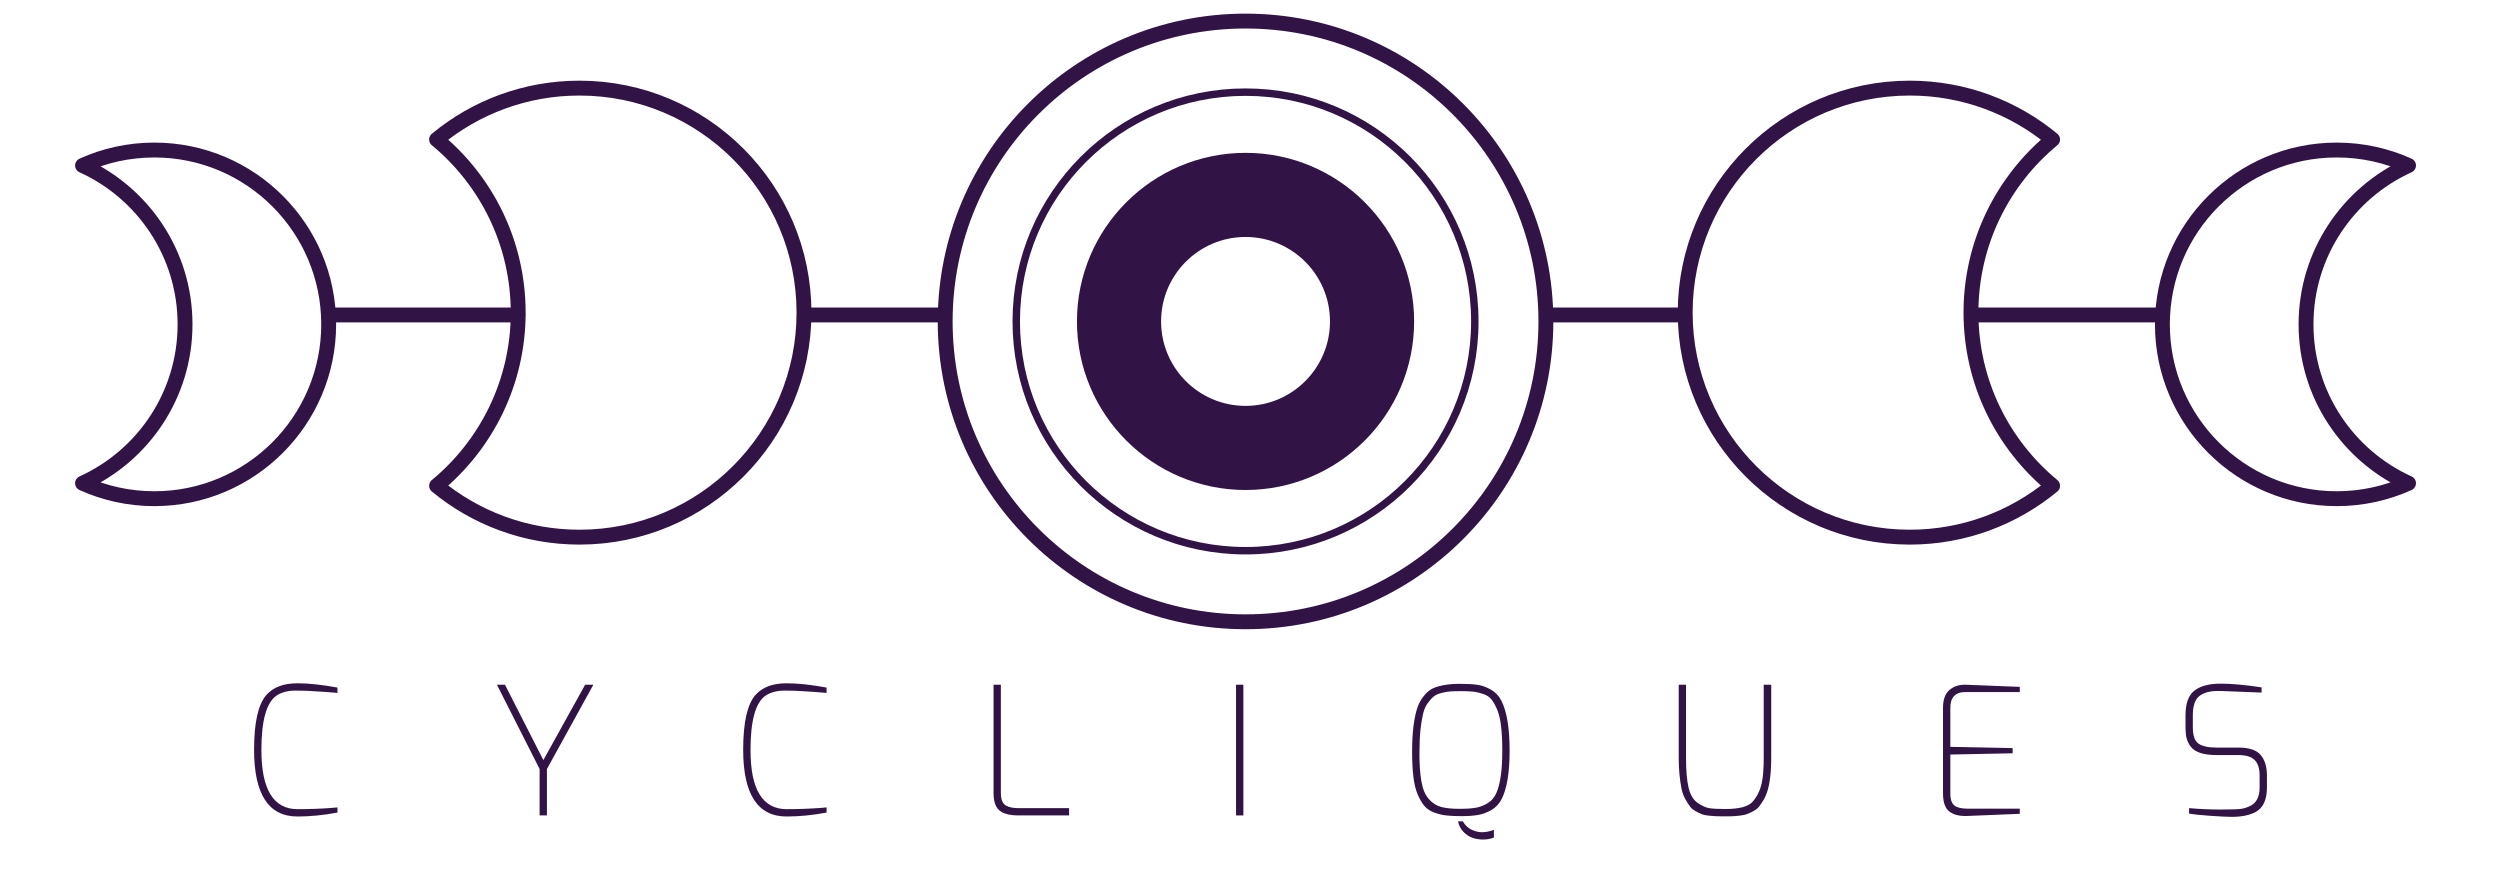
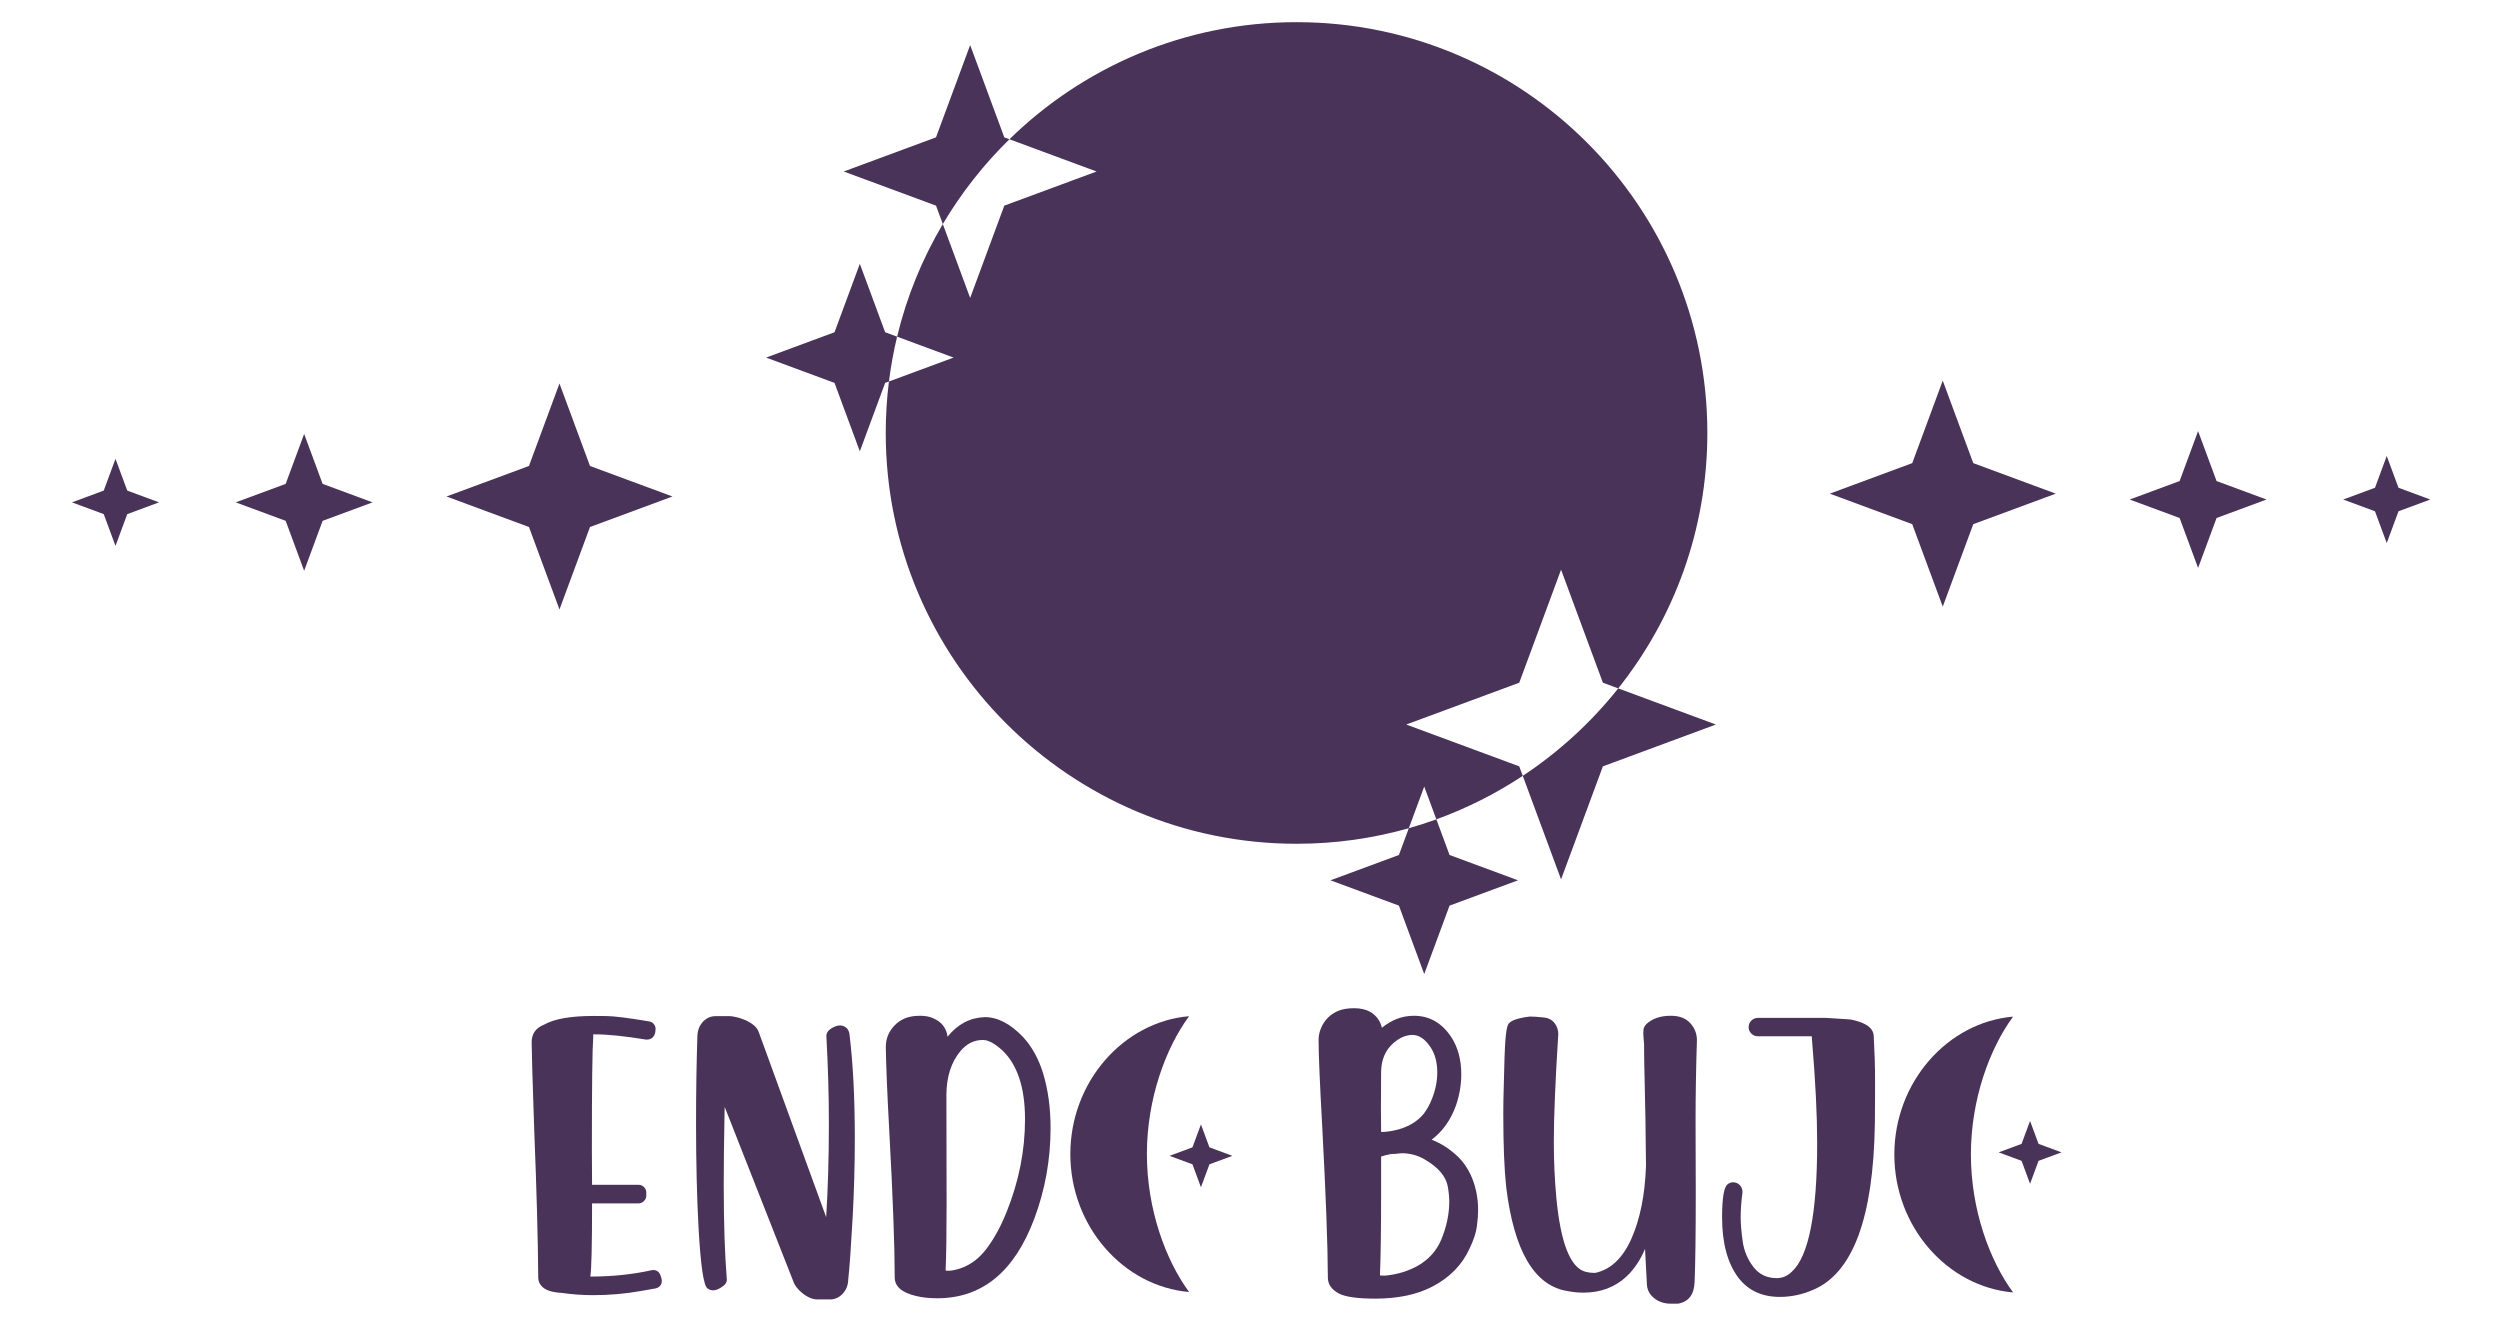
- <svg xmlns="http://www.w3.org/2000/svg" width="100%" height="100%" viewBox="0 0 168 60" version="1.1" xml:space="preserve" style="fill-rule:evenodd;clip-rule:evenodd;stroke-linecap:round;stroke-linejoin:round;stroke-miterlimit:1.5;">
-   <rect id="article-exemple" x="-556.3" y="-33" width="1280" height="1082" style="fill:none;" />
+ <svg xmlns="http://www.w3.org/2000/svg" width="100%" height="100%" viewBox="0 0 440 235" version="1.1" xml:space="preserve" style="fill-rule:evenodd;clip-rule:evenodd;stroke-linejoin:round;stroke-miterlimit:2;">
+   <rect id="Plan-de-travail4" x="-176" y="-15" width="784" height="886" style="fill:none;" />
  <g>
-     <g>
-       <g>
-         <path d="M29.338,9.374c2.609,-2.157 5.955,-3.453 9.602,-3.453c8.327,0 15.088,6.761 15.088,15.088c0,8.327 -6.761,15.088 -15.088,15.088c-3.647,0 -6.993,-1.297 -9.602,-3.453c3.349,-2.768 5.485,-6.954 5.485,-11.635c0,-4.681 -2.136,-8.867 -5.485,-11.635Z" style="fill:none;stroke:#321346;stroke-width:1px;" />
-         <path d="M137.935,9.374c-2.61,-2.157 -5.956,-3.453 -9.602,-3.453c-8.327,0 -15.088,6.761 -15.088,15.088c0,8.327 6.761,15.088 15.088,15.088c3.646,0 6.992,-1.297 9.602,-3.453c-3.35,-2.768 -5.486,-6.954 -5.486,-11.635c0,-4.681 2.136,-8.867 5.486,-11.635Z" style="fill:none;stroke:#321346;stroke-width:1px;" />
-         <g>
-           <circle cx="83.7" cy="21.6" r="15.408" style="fill:none;stroke:#321346;stroke-width:0.5px;" />
-           <path d="M83.7,10.771c5.976,0 10.829,4.852 10.829,10.829c0,5.976 -4.853,10.828 -10.829,10.828c-5.976,0 -10.829,-4.852 -10.829,-10.828c0,-5.977 4.853,-10.829 10.829,-10.829Zm0,4.653c3.408,0 6.175,2.768 6.175,6.176c0,3.408 -2.767,6.175 -6.175,6.175c-3.408,0 -6.175,-2.767 -6.175,-6.175c0,-3.408 2.767,-6.176 6.175,-6.176Z" style="fill:#321346;stroke:#321346;stroke-width:1px;" />
-           <circle cx="83.7" cy="21.6" r="20.184" style="fill:none;stroke:#321346;stroke-width:1px;" />
-         </g>
-         <path d="M5.546,11.12c1.472,-0.667 3.106,-1.038 4.826,-1.038c6.465,0 11.715,5.249 11.715,11.715c0,6.465 -5.25,11.715 -11.715,11.715c-1.72,0 -3.354,-0.372 -4.826,-1.039c4.061,-1.84 6.889,-5.931 6.889,-10.676c0,-4.746 -2.828,-8.836 -6.889,-10.677Z" style="fill:none;stroke:#321346;stroke-width:1px;" />
-         <path d="M161.854,11.12c-1.472,-0.667 -3.106,-1.038 -4.826,-1.038c-6.465,0 -11.715,5.249 -11.715,11.715c0,6.465 5.25,11.715 11.715,11.715c1.72,0 3.354,-0.372 4.826,-1.039c-4.061,-1.84 -6.889,-5.931 -6.889,-10.676c0,-4.746 2.828,-8.836 6.889,-10.677Z" style="fill:none;stroke:#321346;stroke-width:1px;" />
-         <path d="M54.443,21.166l8.814,0" style="fill:none;stroke:#321346;stroke-width:1px;" />
-         <path d="M104.177,21.166l8.814,0" style="fill:none;stroke:#321346;stroke-width:1px;" />
-         <path d="M22.338,21.166l12.458,0" style="fill:none;stroke:#321346;stroke-width:1px;" />
-         <path d="M132.638,21.166l12.459,0" style="fill:none;stroke:#321346;stroke-width:1px;" />
-       </g>
-     </g>
-     <g>
-       <path d="M17.074,50.381c0,-1.84 0.28,-3.072 0.84,-3.696c0.464,-0.512 1.156,-0.768 2.076,-0.768c0.76,0 1.656,0.096 2.688,0.288l0,0.36c-0.128,-0.008 -0.244,-0.018 -0.348,-0.03c-0.104,-0.012 -0.226,-0.022 -0.366,-0.03c-0.14,-0.008 -0.292,-0.018 -0.456,-0.03c-0.164,-0.012 -0.33,-0.022 -0.498,-0.03c-0.28,-0.024 -0.668,-0.036 -1.164,-0.036c-0.496,0 -0.912,0.108 -1.248,0.324c-0.688,0.456 -1.032,1.68 -1.032,3.672c0,2.648 0.812,3.972 2.436,3.972c0.744,0 1.504,-0.028 2.28,-0.084l0.396,-0.036l0,0.348c-0.944,0.176 -1.84,0.264 -2.688,0.264c-1.944,0 -2.916,-1.496 -2.916,-4.488Z" style="fill:#321346;fill-rule:nonzero;" />
-       <path d="M36.754,54.797l-0.492,0l0,-3.12l-2.868,-5.664l0.54,0l2.58,5.064l2.808,-5.064l0.552,0l-3.12,5.664l0,3.12Z" style="fill:#321346;fill-rule:nonzero;" />
-       <path d="M49.942,50.381c0,-1.84 0.28,-3.072 0.84,-3.696c0.464,-0.512 1.156,-0.768 2.076,-0.768c0.76,0 1.656,0.096 2.688,0.288l0,0.36c-0.128,-0.008 -0.244,-0.018 -0.348,-0.03c-0.104,-0.012 -0.226,-0.022 -0.366,-0.03c-0.14,-0.008 -0.292,-0.018 -0.456,-0.03c-0.164,-0.012 -0.33,-0.022 -0.498,-0.03c-0.28,-0.024 -0.668,-0.036 -1.164,-0.036c-0.496,0 -0.912,0.108 -1.248,0.324c-0.688,0.456 -1.032,1.68 -1.032,3.672c0,2.648 0.812,3.972 2.436,3.972c0.744,0 1.504,-0.028 2.28,-0.084l0.396,-0.036l0,0.348c-0.944,0.176 -1.84,0.264 -2.688,0.264c-1.944,0 -2.916,-1.496 -2.916,-4.488Z" style="fill:#321346;fill-rule:nonzero;" />
-       <path d="M66.766,53.285l0,-7.272l0.492,0l0,7.272c0,0.456 0.124,0.744 0.372,0.864c0.2,0.104 0.456,0.156 0.768,0.156l3.444,0l0,0.492l-3.444,0c-0.456,0 -0.824,-0.08 -1.104,-0.24c-0.352,-0.2 -0.528,-0.624 -0.528,-1.272Z" style="fill:#321346;fill-rule:nonzero;" />
-       <rect x="83.062" y="46.013" width="0.492" height="8.784" style="fill:#321346;fill-rule:nonzero;" />
-       <path d="M95.266,53.381c-0.136,-0.32 -0.232,-0.72 -0.288,-1.2c-0.056,-0.48 -0.084,-1.032 -0.084,-1.656c0,-0.624 0.026,-1.16 0.078,-1.608c0.052,-0.448 0.122,-0.83 0.21,-1.146c0.088,-0.316 0.208,-0.586 0.36,-0.81c0.152,-0.224 0.308,-0.4 0.468,-0.528c0.16,-0.128 0.364,-0.228 0.612,-0.3c0.416,-0.12 0.896,-0.18 1.44,-0.18c0.544,0 0.964,0.024 1.26,0.072c0.296,0.048 0.592,0.158 0.888,0.33c0.296,0.172 0.524,0.418 0.684,0.738c0.368,0.72 0.552,1.844 0.552,3.372c0,1.44 -0.176,2.512 -0.528,3.216c-0.16,0.32 -0.384,0.566 -0.672,0.738c-0.288,0.172 -0.588,0.286 -0.9,0.342c-0.312,0.056 -0.686,0.084 -1.122,0.084c-0.436,0 -0.786,-0.016 -1.05,-0.048c-0.264,-0.032 -0.532,-0.098 -0.804,-0.198c-0.272,-0.1 -0.49,-0.248 -0.654,-0.444c-0.164,-0.196 -0.314,-0.454 -0.45,-0.774Zm0.366,-5.418c-0.068,0.284 -0.126,0.636 -0.174,1.056c-0.048,0.42 -0.072,0.98 -0.072,1.68c0,0.7 0.044,1.304 0.132,1.812c0.088,0.508 0.252,0.9 0.492,1.176c0.24,0.276 0.52,0.456 0.84,0.54c0.32,0.084 0.728,0.126 1.224,0.126c0.496,0 0.882,-0.028 1.158,-0.084c0.276,-0.056 0.534,-0.162 0.774,-0.318c0.24,-0.156 0.424,-0.378 0.552,-0.666c0.264,-0.608 0.396,-1.548 0.396,-2.82c0,-1.296 -0.108,-2.204 -0.324,-2.724c-0.12,-0.296 -0.246,-0.532 -0.378,-0.708c-0.132,-0.176 -0.318,-0.306 -0.558,-0.39c-0.24,-0.084 -0.466,-0.138 -0.678,-0.162c-0.212,-0.024 -0.48,-0.036 -0.804,-0.036c-0.324,0 -0.572,0.006 -0.744,0.018c-0.172,0.012 -0.37,0.046 -0.594,0.102c-0.224,0.056 -0.4,0.136 -0.528,0.24c-0.128,0.104 -0.262,0.252 -0.402,0.444c-0.14,0.192 -0.244,0.43 -0.312,0.714Zm4.758,8.322c-0.232,0.088 -0.474,0.132 -0.726,0.132c-0.252,0 -0.492,-0.04 -0.72,-0.12c-0.228,-0.08 -0.432,-0.216 -0.612,-0.408c-0.18,-0.192 -0.298,-0.424 -0.354,-0.696l0.324,0c0.152,0.264 0.348,0.452 0.588,0.564c0.24,0.112 0.476,0.168 0.708,0.168c0.232,0 0.496,-0.052 0.792,-0.156l0,0.516Z" style="fill:#321346;fill-rule:nonzero;" />
-       <path d="M112.81,50.957l0,-4.944l0.492,0l0,4.944c0,0.824 0.056,1.478 0.168,1.962c0.112,0.484 0.312,0.826 0.6,1.026c0.288,0.2 0.546,0.32 0.774,0.36c0.228,0.04 0.594,0.06 1.098,0.06l0.012,0c0.92,0 1.524,-0.16 1.812,-0.48c0.36,-0.4 0.584,-0.912 0.672,-1.536c0.056,-0.4 0.084,-0.864 0.084,-1.392l0,-4.944l0.504,0l0,4.944c0,1.264 -0.16,2.176 -0.48,2.736c-0.112,0.192 -0.218,0.354 -0.318,0.486c-0.1,0.132 -0.234,0.242 -0.402,0.33c-0.168,0.088 -0.31,0.154 -0.426,0.198c-0.116,0.044 -0.274,0.078 -0.474,0.102c-0.264,0.032 -0.496,0.048 -0.696,0.048l-0.504,0c-0.136,0 -0.262,-0.002 -0.378,-0.006c-0.116,-0.004 -0.28,-0.016 -0.492,-0.036c-0.212,-0.02 -0.374,-0.052 -0.486,-0.096c-0.112,-0.044 -0.252,-0.112 -0.42,-0.204c-0.168,-0.092 -0.298,-0.202 -0.39,-0.33c-0.092,-0.128 -0.194,-0.29 -0.306,-0.486c-0.112,-0.196 -0.196,-0.422 -0.252,-0.678c-0.128,-0.648 -0.192,-1.336 -0.192,-2.064Z" style="fill:#321346;fill-rule:nonzero;" />
-       <path d="M130.57,53.321l0,-5.748c0,-0.552 0.14,-0.95 0.42,-1.194c0.28,-0.244 0.62,-0.366 1.02,-0.366l0.072,0l3.648,0.144l0,0.348l-3.648,0c-0.68,0 -1.02,0.356 -1.02,1.068l0,2.616l4.188,0.084l0,0.348l-4.188,0.084l0,2.616c0,0.456 0.124,0.748 0.372,0.876c0.2,0.096 0.456,0.144 0.768,0.144l3.528,0l0,0.348l-3.528,0.144c-0.048,0 -0.124,0 -0.228,0c-0.104,0 -0.234,-0.014 -0.39,-0.042c-0.156,-0.028 -0.318,-0.09 -0.486,-0.186c-0.352,-0.2 -0.528,-0.628 -0.528,-1.284Z" style="fill:#321346;fill-rule:nonzero;" />
-       <path d="M146.866,48.869l0,-0.792c0,-0.808 0.202,-1.366 0.606,-1.674c0.404,-0.308 0.986,-0.462 1.746,-0.462c0.76,0 1.68,0.084 2.76,0.252l0,0.348l-2.772,-0.108l-0.168,0c-0.528,0 -0.94,0.112 -1.236,0.336c-0.296,0.224 -0.444,0.66 -0.444,1.308l0,0.792c0,0.56 0.128,0.928 0.384,1.104c0.256,0.176 0.656,0.264 1.2,0.264l1.476,0c0.728,0 1.23,0.168 1.506,0.504c0.276,0.336 0.414,0.792 0.414,1.368l0,0.816c0,0.808 -0.248,1.352 -0.744,1.632c-0.416,0.224 -0.952,0.336 -1.608,0.336c-0.312,0 -0.804,-0.024 -1.476,-0.072c-0.672,-0.048 -1.14,-0.096 -1.404,-0.144l0,-0.372c0.688,0.064 1.402,0.096 2.142,0.096c0.74,0 1.208,-0.018 1.404,-0.054c0.196,-0.036 0.39,-0.102 0.582,-0.198c0.408,-0.208 0.612,-0.616 0.612,-1.224l0,-0.816c0,-0.464 -0.11,-0.808 -0.33,-1.032c-0.22,-0.224 -0.586,-0.336 -1.098,-0.336l-1.452,0c-0.896,0 -1.484,-0.196 -1.764,-0.588c-0.136,-0.192 -0.226,-0.384 -0.27,-0.576c-0.044,-0.192 -0.066,-0.428 -0.066,-0.708Z" style="fill:#321346;fill-rule:nonzero;" />
-     </g>
+     <path d="M98.467,67.497l5.371,14.514l14.514,5.371l-14.514,5.371l-5.371,14.514l-5.37,-14.514l-14.514,-5.371l14.514,-5.371l5.37,-14.514Z" style="fill:#4a3359;" />
+     <path d="M53.529,76.375l3.252,8.789l8.788,3.252l-8.788,3.252l-3.252,8.788l-3.252,-8.788l-8.789,-3.252l8.789,-3.252l3.252,-8.789Z" style="fill:#4a3359;" />
+     <path d="M20.326,80.754l2.07,5.592l5.592,2.07l-5.592,2.069l-2.07,5.593l-2.069,-5.593l-5.593,-2.069l5.593,-2.07l2.069,-5.592Z" style="fill:#4a3359;" />
+     <path d="M341.925,66.997l-5.371,14.514l-14.514,5.371l14.514,5.371l5.371,14.514l5.371,-14.514l14.514,-5.371l-14.514,-5.371l-5.371,-14.514Z" style="fill:#4a3359;" />
+     <path d="M386.864,75.875l-3.252,8.789l-8.789,3.252l8.789,3.252l3.252,8.788l3.252,-8.788l8.788,-3.252l-8.788,-3.252l-3.252,-8.789Z" style="fill:#4a3359;" />
+     <path d="M420.066,80.254l-2.069,5.592l-5.593,2.07l5.593,2.069l2.069,5.593l2.07,-5.593l5.592,-2.069l-5.592,-2.07l-2.07,-5.592Z" style="fill:#4a3359;" />
+     <path d="M177.661,24.509c13.038,-12.748 30.874,-20.609 50.531,-20.609c39.905,-0 72.302,32.397 72.302,72.302c0,16.984 -5.868,32.607 -15.687,44.954l17.191,6.361l-19.89,7.36l-7.36,19.89l-6.741,-18.217c6.379,-4.219 12.051,-9.423 16.8,-15.394l-2.699,-0.999l-7.36,-19.89l-7.36,19.89l-19.89,7.36l19.89,7.36l0.619,1.673c-4.714,3.117 -9.813,5.697 -15.208,7.653l2.322,6.274l12.043,4.457l-12.043,4.456l-4.457,12.044l-4.456,-12.044l-12.044,-4.456l12.044,-4.457l1.743,-4.71c1.64,-0.465 3.256,-0.987 4.848,-1.564l-2.135,-5.769l-2.713,7.333c-6.285,1.784 -12.911,2.738 -19.759,2.738c-39.905,-0 -72.303,-32.398 -72.303,-72.303c0,-3.068 0.192,-6.093 0.564,-9.058l11.378,-4.21l-9.941,-3.679c1.7,-7.068 4.44,-13.733 8.047,-19.822l-1.199,-3.24l-16.24,-6.009l16.24,-6.01l6.01,-16.24l6.009,16.24l0.904,0.335c-4.527,4.426 -8.476,9.442 -11.724,14.924l4.811,13.001l6.009,-16.241l16.241,-6.009l-15.337,-5.675Zm-21.208,42.635l-0.666,0.246l-4.456,12.044l-4.457,-12.044l-12.043,-4.456l12.043,-4.457l4.457,-12.043l4.456,12.043l2.103,0.778c-0.62,2.579 -1.102,5.212 -1.437,7.889Z" style="fill:#4a3359;" />
  </g>
-   <g />
-   <g />
-   <g />
+   <path d="M211.367,197.896l-1.494,4.037l-4.037,1.494l4.037,1.494l1.494,4.037l1.494,-4.037l4.037,-1.494l-4.037,-1.494l-1.494,-4.037Z" style="fill:#4a3359;" />
+   <path d="M357.29,197.283l-1.494,4.037l-4.037,1.494l4.037,1.494l1.494,4.037l1.494,-4.037l4.037,-1.494l-4.037,-1.494l-1.494,-4.037Z" style="fill:#4a3359;" />
+   <g>
+     <path d="M104.374,227.949c-1.817,0 -3.692,-0.136 -5.623,-0.408c-1.567,-0.091 -2.669,-0.443 -3.305,-1.057c-0.477,-0.454 -0.716,-1 -0.716,-1.636c-0.045,-6.588 -0.284,-15.335 -0.716,-26.24c-0.295,-8.633 -0.443,-13.688 -0.443,-15.165c0,-1.499 0.727,-2.533 2.181,-3.101c1.772,-1.022 4.692,-1.534 8.758,-1.534c0.16,0 0.904,0.006 2.233,0.017c1.329,0.012 3.822,0.324 7.48,0.938c0.386,0.068 0.676,0.232 0.869,0.494c0.193,0.261 0.29,0.528 0.29,0.801c-0,0.795 -0.228,1.351 -0.682,1.669c-0.25,0.159 -0.523,0.239 -0.818,0.239l-0.204,-0c-3.704,-0.613 -6.714,-0.92 -9.031,-0.92l-0.239,-0l0,0.511c-0.159,2.022 -0.238,8.622 -0.238,19.8l0.034,6.168l8.179,-0c0.363,-0 0.681,0.13 0.954,0.392c0.272,0.261 0.409,0.585 0.409,0.971l-0,0.545c-0,0.364 -0.137,0.682 -0.409,0.954c-0.273,0.273 -0.591,0.409 -0.954,0.409l-8.179,0c-0,7.361 -0.102,11.655 -0.307,12.882c3.84,-0 7.441,-0.375 10.803,-1.125l0.307,-0.034c0.25,0 0.505,0.085 0.766,0.256c0.262,0.17 0.483,0.596 0.665,1.278l0.034,0.375c0,0.681 -0.352,1.124 -1.056,1.329c-0.705,0.136 -1.613,0.295 -2.727,0.477c-2.681,0.477 -5.452,0.715 -8.315,0.715Z" style="fill:#4a3359;fill-rule:nonzero;" />
+     <path d="M146.12,228.699l-2.385,0c-0.523,-0.023 -1.051,-0.182 -1.585,-0.477c-0.534,-0.295 -1.017,-0.659 -1.448,-1.09c-0.432,-0.432 -0.75,-0.864 -0.954,-1.295l-12.2,-31.012l-0.035,1.295c-0.09,4.794 -0.136,8.94 -0.136,12.439c0,6.657 0.182,12.2 0.545,16.63l0,0.068c0,0.523 -0.386,1 -1.158,1.432c-0.455,0.272 -0.875,0.409 -1.261,0.409c-0.341,-0 -0.67,-0.114 -0.988,-0.341c-0.682,-0.477 -1.205,-4.022 -1.568,-10.633c-0.295,-5.384 -0.443,-11.541 -0.443,-18.47c-0,-5.476 0.079,-10.587 0.238,-15.336c0.023,-0.999 0.375,-1.862 1.057,-2.589c0.636,-0.591 1.34,-0.887 2.113,-0.887l2.556,0c0.204,0 0.551,0.052 1.039,0.154c0.488,0.102 1.005,0.267 1.551,0.494c1.317,0.568 2.135,1.261 2.453,2.079l11.894,32.647c0.318,-5.066 0.477,-10.542 0.477,-16.426c-0,-5.021 -0.148,-10.178 -0.443,-15.472c-0,-0.59 0.397,-1.09 1.192,-1.499c0.432,-0.227 0.841,-0.341 1.227,-0.341c0.364,0 0.705,0.12 1.023,0.358c0.318,0.239 0.522,0.596 0.613,1.074c0.636,5.134 0.954,11.279 0.954,18.436c0,4.566 -0.125,9.167 -0.375,13.802c-0.295,5.316 -0.556,9.008 -0.783,11.075c-0.023,1.023 -0.387,1.886 -1.091,2.59c-0.613,0.591 -1.306,0.886 -2.079,0.886Z" style="fill:#4a3359;fill-rule:nonzero;" />
+     <path d="M164.966,228.495c-1.432,-0 -2.693,-0.137 -3.783,-0.409c-2.476,-0.591 -3.715,-1.681 -3.715,-3.272c0,-5.452 -0.318,-14.029 -0.954,-25.729c-0.363,-6.657 -0.568,-11.598 -0.613,-14.824c-0,-1.477 0.534,-2.76 1.601,-3.851c0.523,-0.522 1.136,-0.926 1.841,-1.21c0.704,-0.284 1.579,-0.426 2.624,-0.426c0.84,0 1.579,0.137 2.215,0.409c1.522,0.636 2.385,1.727 2.59,3.272c1.772,-2.204 3.953,-3.351 6.543,-3.442c2.294,-0 4.566,1.193 6.816,3.578c1.522,1.681 2.669,3.771 3.441,6.271c0.886,2.908 1.33,6.122 1.33,9.644c-0,5.543 -0.955,10.871 -2.863,15.983c-3.499,9.337 -9.19,14.006 -17.073,14.006Zm1.908,-4.839c0.568,-0 1.272,-0.137 2.113,-0.409c1.84,-0.614 3.419,-1.812 4.737,-3.596c1.317,-1.783 2.465,-3.902 3.442,-6.355c2.158,-5.362 3.237,-10.792 3.237,-16.29c0,-5.611 -1.352,-9.678 -4.055,-12.2c-1.318,-1.181 -2.431,-1.772 -3.34,-1.772c-1.567,0 -2.897,0.659 -3.987,1.977c-1.59,1.908 -2.408,4.43 -2.454,7.565l0.034,19.22c0,5.112 -0.056,9.031 -0.17,11.757c0,0.069 0.148,0.103 0.443,0.103Z" style="fill:#4a3359;fill-rule:nonzero;" />
+     <path d="M242.156,228.563c-3.158,-0 -5.316,-0.295 -6.475,-0.886c-1.295,-0.682 -1.954,-1.602 -1.976,-2.76c-0.023,-5.726 -0.353,-14.575 -0.989,-26.548c-0.431,-7.792 -0.647,-12.893 -0.647,-15.301c-0,-0.75 0.147,-1.465 0.443,-2.147c0.591,-1.408 1.613,-2.419 3.067,-3.033c0.75,-0.295 1.67,-0.443 2.76,-0.443c1.113,0 2.056,0.216 2.829,0.648c1.09,0.659 1.772,1.59 2.044,2.794c1.727,-1.408 3.601,-2.113 5.623,-2.113c2.749,0 4.953,1.261 6.612,3.783c1.158,1.818 1.738,3.987 1.738,6.509c-0,1.84 -0.307,3.658 -0.92,5.453c-0.909,2.567 -2.341,4.589 -4.294,6.066c1.704,0.658 3.271,1.681 4.702,3.067c0.818,0.795 1.523,1.794 2.113,2.998c0.909,1.932 1.363,4.056 1.363,6.373c0,0.682 -0.068,1.59 -0.204,2.726c-0.136,1.136 -0.568,2.465 -1.295,3.988c-1.318,2.885 -3.51,5.123 -6.577,6.713c-2.658,1.386 -5.964,2.09 -9.917,2.113Zm1.091,-29.342c0.795,0 1.76,-0.147 2.896,-0.443c1.909,-0.545 3.397,-1.476 4.464,-2.794c0.568,-0.75 1.046,-1.624 1.432,-2.624c0.613,-1.545 0.92,-3.09 0.92,-4.635c-0,-1.704 -0.375,-3.146 -1.125,-4.328c-0.977,-1.499 -2.056,-2.249 -3.237,-2.249c-1.113,0 -2.204,0.454 -3.272,1.363c-1.476,1.25 -2.226,2.965 -2.249,5.146l-0.034,6.475l0.034,4.089l0.171,0Zm0.511,25.287c0.204,-0 0.636,-0.057 1.295,-0.171c1.635,-0.272 3.169,-0.818 4.6,-1.636c1.818,-1.067 3.136,-2.533 3.953,-4.396c0.977,-2.317 1.466,-4.6 1.466,-6.849c-0,-0.773 -0.091,-1.67 -0.273,-2.693c-0.341,-1.749 -1.67,-3.305 -3.987,-4.668c-1.272,-0.75 -2.635,-1.125 -4.089,-1.125l-0.409,0.034c-0.477,0.068 -0.966,0.102 -1.466,0.102c-0.818,0.159 -1.408,0.307 -1.772,0.443l0,5.896c0,6.838 -0.068,11.836 -0.204,14.994c-0,0.046 0.17,0.069 0.511,0.069l0.375,-0Z" style="fill:#4a3359;fill-rule:nonzero;" />
+     <path d="M295.318,229.449l-1.226,-0c-1.136,-0 -2.102,-0.307 -2.897,-0.92c-0.795,-0.614 -1.238,-1.386 -1.329,-2.318l-0.341,-6.406c-0.795,1.908 -1.863,3.51 -3.203,4.805c-2.045,1.931 -4.601,2.896 -7.668,2.896c-0.931,0 -1.908,-0.102 -2.931,-0.306c-5.725,-1 -9.269,-7.089 -10.632,-18.266c-0.341,-3.158 -0.511,-7.441 -0.511,-12.848c-0,-1.613 0.022,-3.067 0.068,-4.362c0.091,-4.407 0.193,-7.315 0.307,-8.724c0.113,-1.409 0.272,-2.306 0.477,-2.692c0.34,-0.659 1.613,-1.125 3.816,-1.397c0.637,-0 1.477,0.056 2.522,0.17c0.773,0.091 1.38,0.415 1.823,0.971c0.443,0.557 0.665,1.21 0.665,1.96c-0.523,8.269 -0.784,14.597 -0.784,18.981c0,3.386 0.148,6.657 0.443,9.815c0.75,7.952 2.454,12.291 5.112,13.018c0.522,0.136 1.011,0.204 1.465,0.204l0.273,0c2.726,-0.59 4.85,-2.607 6.373,-6.048c1.522,-3.442 2.374,-7.696 2.555,-12.763c-0.045,-5.839 -0.124,-10.848 -0.238,-15.028c-0.068,-2.727 -0.102,-4.862 -0.102,-6.407c-0.023,-0.386 -0.051,-0.739 -0.086,-1.057c-0.034,-0.318 -0.051,-0.602 -0.051,-0.852c0,-0.159 0.012,-0.38 0.034,-0.664c0.023,-0.284 0.182,-0.596 0.478,-0.937c1.045,-1 2.487,-1.5 4.327,-1.5c1.5,0 2.642,0.432 3.425,1.295c0.784,0.864 1.176,1.863 1.176,2.999c-0.159,5.044 -0.238,9.792 -0.238,14.245l0.034,12.541c-0,7.293 -0.069,12.563 -0.205,15.812c-0.091,2.204 -1.068,3.465 -2.931,3.783Z" style="fill:#4a3359;fill-rule:nonzero;" />
+     <path d="M313.244,228.256c-3.113,0 -5.532,-1.113 -7.259,-3.339c-1.931,-2.545 -2.897,-6.101 -2.897,-10.667c0,-3.431 0.33,-5.373 0.989,-5.827c0.272,-0.228 0.59,-0.341 0.954,-0.341c0.545,-0 0.988,0.227 1.329,0.681c0.204,0.296 0.307,0.614 0.307,0.955l-0,0.204c-0.205,1.522 -0.307,2.965 -0.307,4.328c-0,1.181 0.119,2.601 0.358,4.26c0.238,1.658 0.863,3.146 1.874,4.464c1.011,1.318 2.38,1.977 4.106,1.977c1,-0 1.886,-0.375 2.659,-1.125c2.976,-2.704 4.464,-10.246 4.464,-22.628c-0,-4.885 -0.296,-10.848 -0.886,-17.891l-0.068,-0.92l-9.474,-0c-0.455,-0 -0.841,-0.159 -1.159,-0.477c-0.318,-0.319 -0.477,-0.693 -0.477,-1.125c0,-0.454 0.159,-0.841 0.477,-1.159c0.318,-0.318 0.704,-0.477 1.159,-0.477l11.995,0l3.749,0.239c0.523,-0 1.284,0.17 2.283,0.511c1.477,0.522 2.261,1.306 2.352,2.351c0.159,2.863 0.238,5.464 0.238,7.804l0,2.42c0,1.681 -0.011,3.442 -0.034,5.282c-0.25,16.585 -3.885,26.343 -10.905,29.273c-1.886,0.818 -3.828,1.227 -5.827,1.227Z" style="fill:#4a3359;fill-rule:nonzero;" />
+   </g>
+   <path d="M209.28,178.851c-11.536,0.988 -20.901,11.523 -20.901,24.27c-0,12.746 9.365,23.281 20.901,24.27c-4.099,-5.567 -7.426,-14.526 -7.426,-24.27c-0,-9.745 3.327,-18.704 7.426,-24.27Z" style="fill:#4a3359;" />
+   <path d="M354.304,178.927c-11.535,0.989 -20.901,11.523 -20.901,24.27c0,12.747 9.366,23.282 20.901,24.27c-4.098,-5.567 -7.426,-14.525 -7.426,-24.27c-0,-9.744 3.328,-18.703 7.426,-24.27Z" style="fill:#4a3359;" />
</svg>
